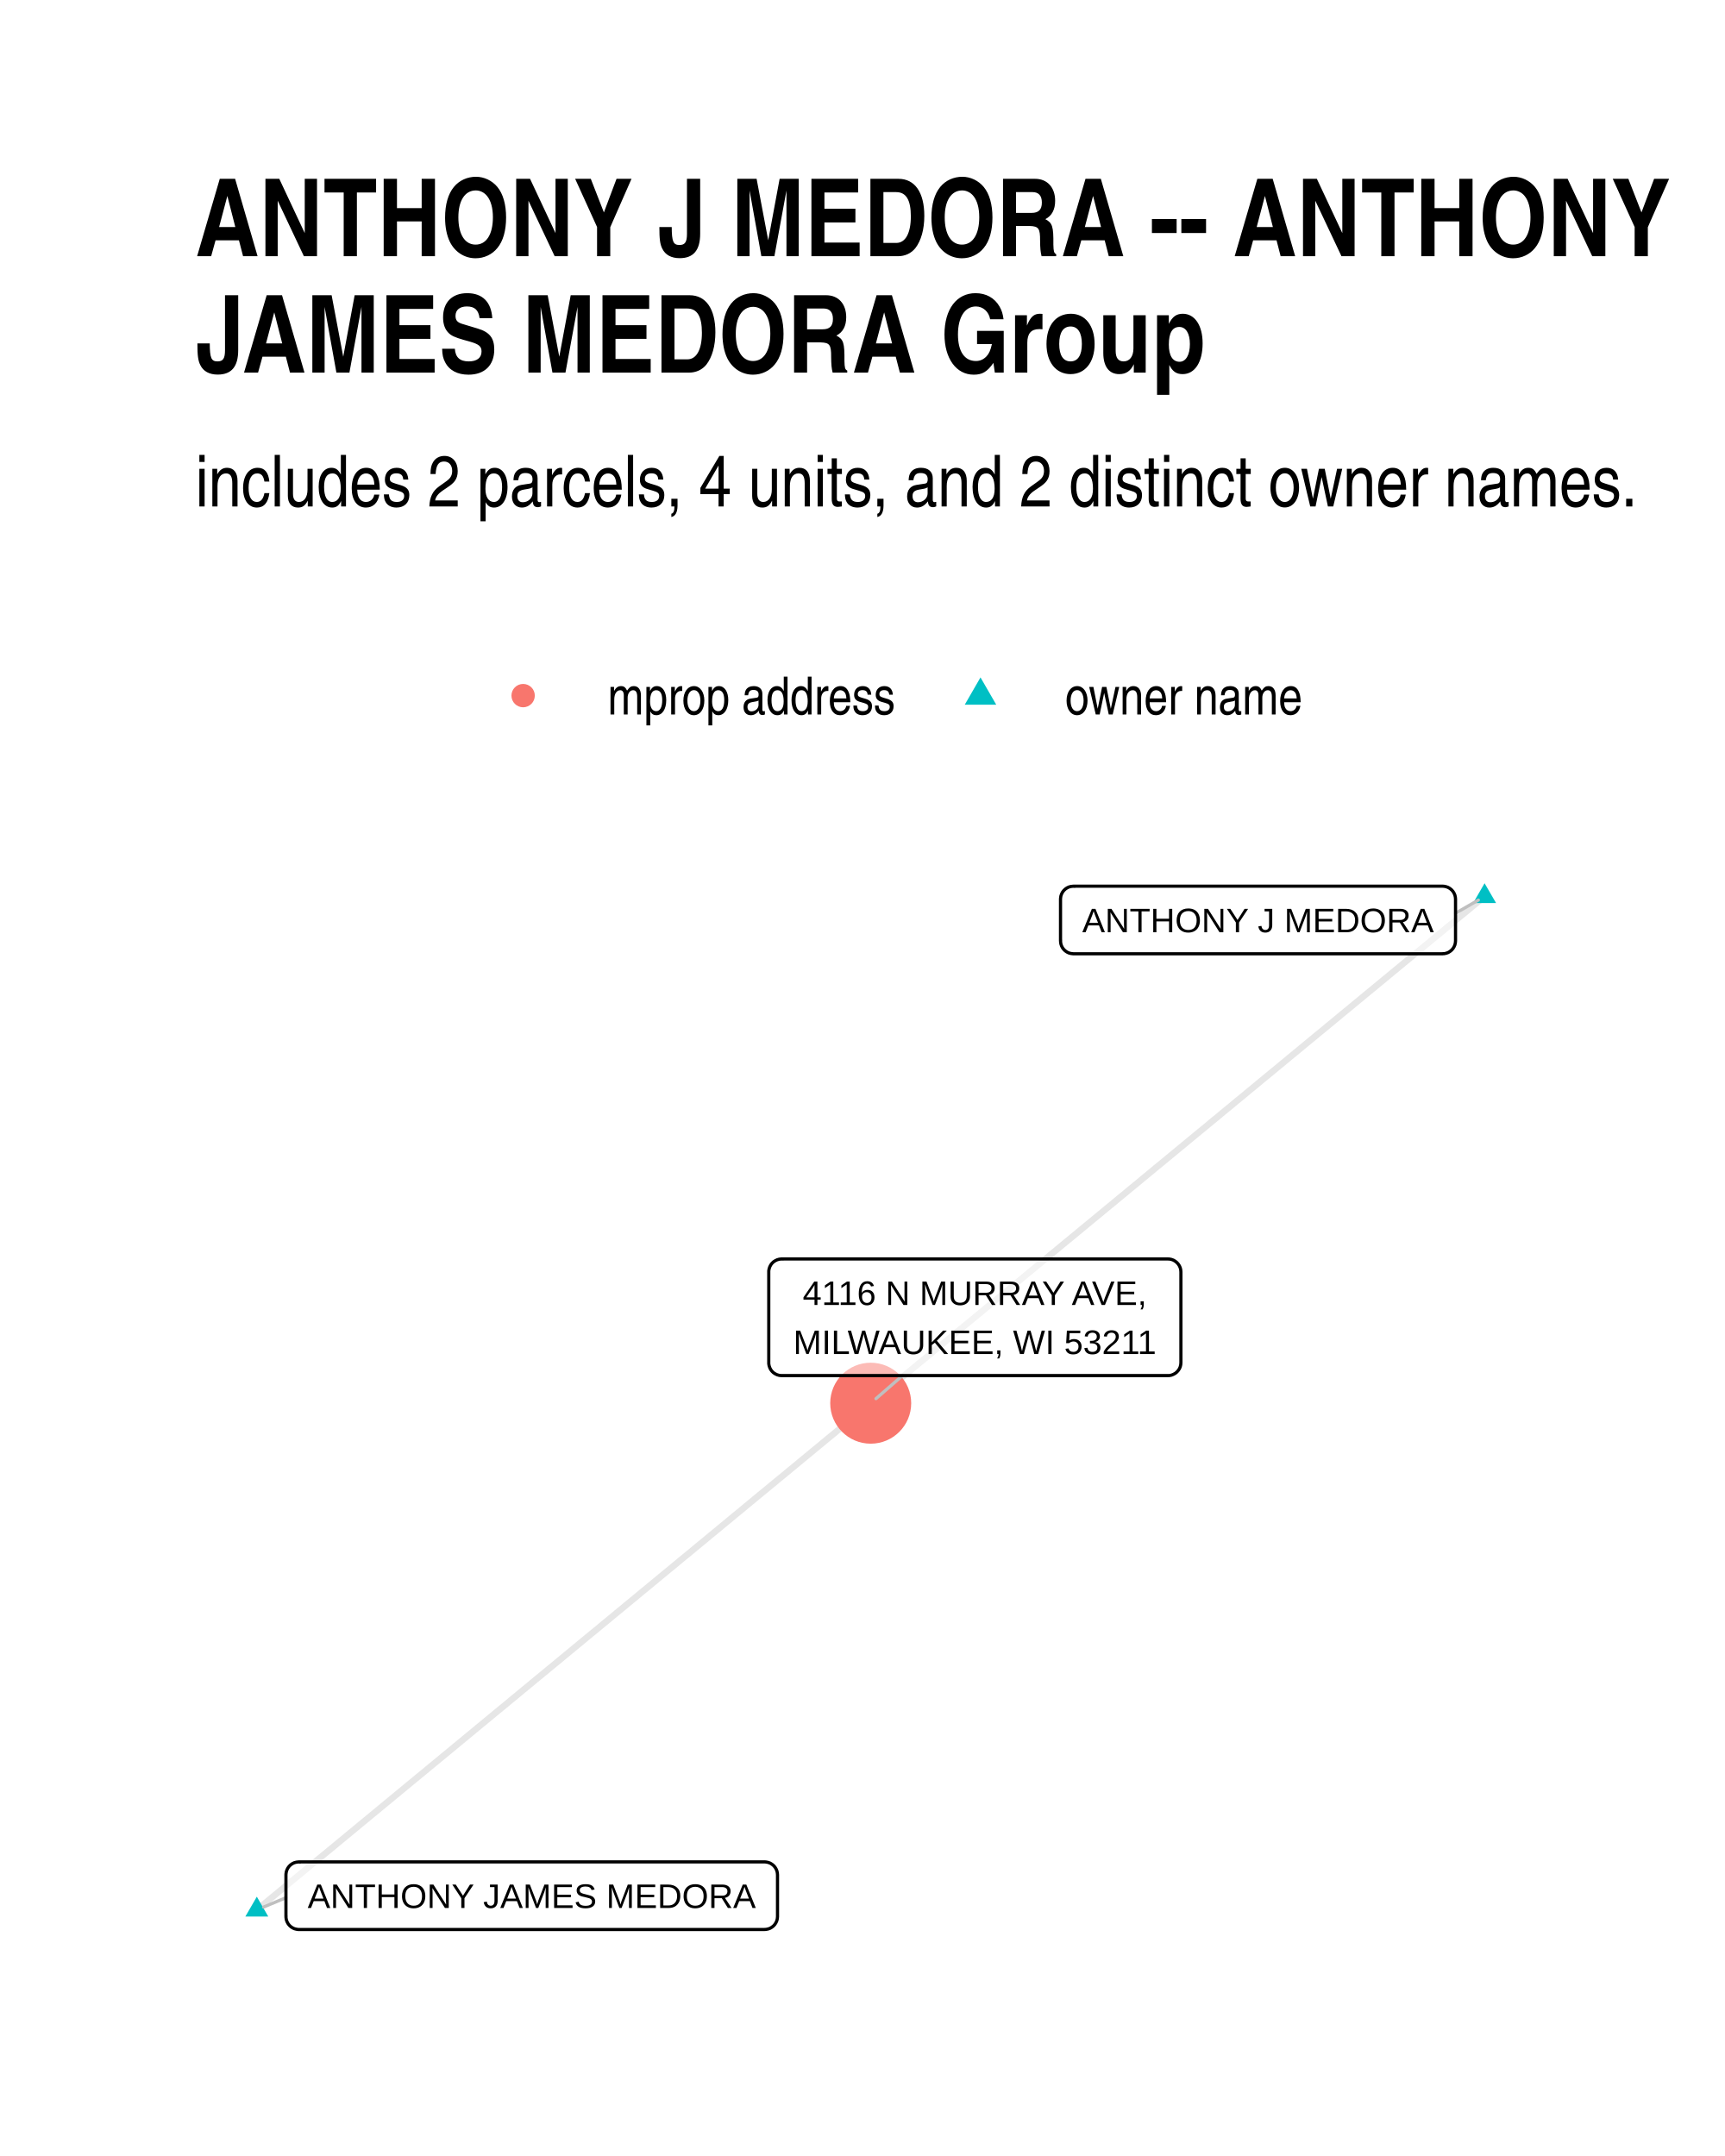
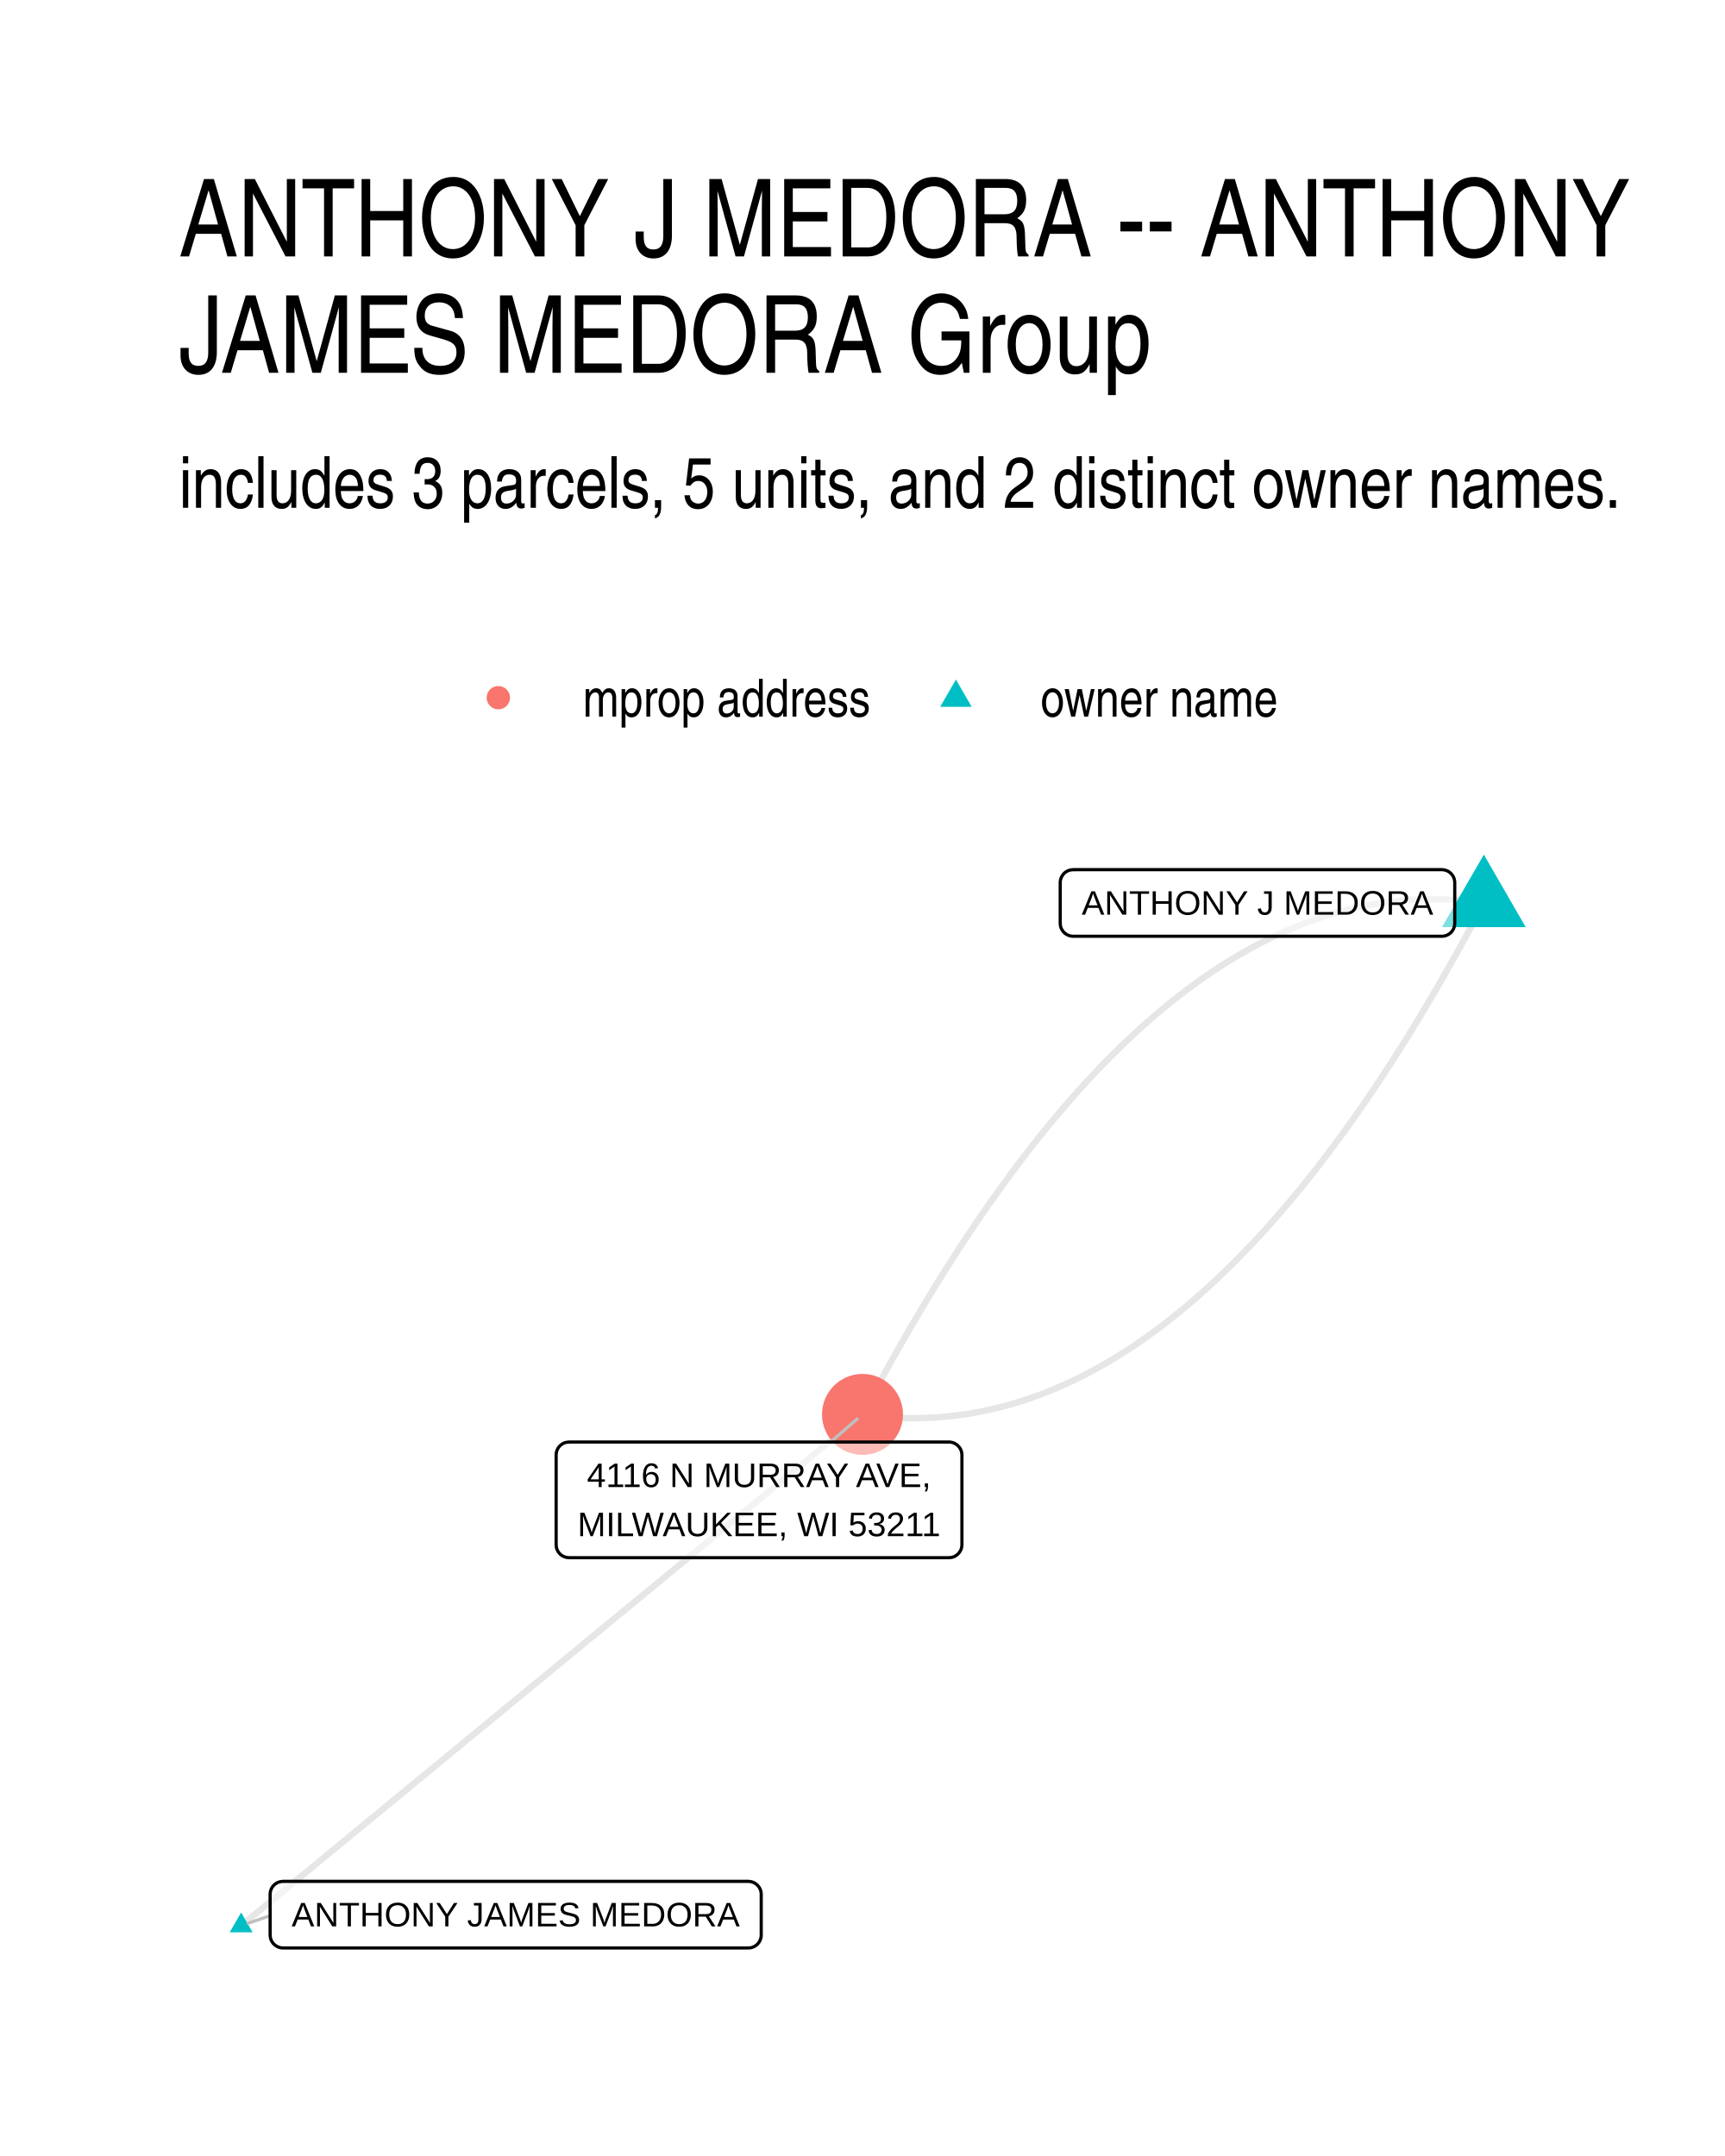
- <svg xmlns="http://www.w3.org/2000/svg" width="384" height="480" class="svglite" viewBox="0 0 288 360">
-   <defs>
-     <style>.svglite line,.svglite polyline,.svglite polygon,.svglite path,.svglite circle{fill:none;stroke:#000000;stroke-linecap:round;stroke-linejoin:round;stroke-miterlimit:10.00}</style>
-   </defs>
-   <rect width="100%" height="100%" style="stroke-linecap:round;stroke-linejoin:round;stroke-miterlimit:10.00;stroke:none;fill:#FFFFFF" />
-   <defs>
-     <clipPath id="cpMC4wMHwyODguMDB8MC4wMHwzNjAuMDA=">
-       <path d="M0 0h288v360H0z" />
-     </clipPath>
-   </defs>
-   <g clip-path="url(#cpMC4wMHwyODguMDB8MC4wMHwzNjAuMDA=)">
-     <path d="M0 0h288v360H0z" style="stroke-width:1.07;stroke:none;fill:#FFFFFF" />
-   </g>
-   <defs>
-     <clipPath id="cpMzIuNjN8MjU4LjExfDE0MS4yMnwzMjcuMzc=">
-       <path d="M32.63 141.22h225.48v186.15H32.63z" />
-     </clipPath>
-   </defs>
-   <g clip-path="url(#cpMzIuNjN8MjU4LjExfDE0MS4yMnwzMjcuMzc=)">
-     <path d="m247.86 149.69-1.03.85-1.04.85-1.03.86-1.04.85-1.03.86-1.04.85-1.03.86-1.04.85-1.03.86-1.04.85-1.04.86-1.03.85-1.04.86-1.03.85-1.04.86-1.03.85-1.04.86-1.03.85-1.04.85-1.03.86-1.04.85-1.03.86-1.04.85-1.03.86-1.04.85-1.03.86-1.04.85-1.04.86-1.03.85-1.04.86-1.03.85-1.04.86-1.03.85-1.04.86-1.03.85-1.04.85-1.03.86-1.04.85-1.03.86-1.04.85-1.03.86-1.04.85-1.03.86-1.04.85-1.03.86-1.04.85-1.04.86-1.03.85-1.04.86-1.03.85-1.04.86-1.03.85-1.04.85-1.03.86-1.04.85-1.03.86-1.04.85-1.03.86-1.04.85-1.03.86-1.04.85-1.03.86-1.04.85-1.04.86-1.03.85-1.04.86-1.03.85-1.04.85-1.03.86-1.04.85-1.03.86-1.04.85-1.03.86-1.04.85-1.03.86-1.04.85-1.03.86-1.04.85-1.03.86-1.04.85-1.03.86-1.04.85-1.04.86-1.03.85-1.04.85-1.03.86-1.04.85-1.03.86-1.04.85-1.03.86-1.04.85-1.03.86-1.04.85-1.03.86-1.04.85-1.03.86-1.04.85-1.03.86-1.04.85M42.88 318.91l1.03-.85 1.04-.86 1.03-.85 1.04-.86 1.03-.85 1.04-.86 1.03-.85 1.04-.86 1.03-.85 1.04-.86 1.04-.85 1.03-.85 1.04-.86 1.03-.85 1.04-.86 1.03-.85 1.04-.86 1.03-.85 1.04-.86 1.03-.85 1.04-.86 1.03-.85 1.04-.86 1.03-.85 1.04-.86 1.03-.85 1.04-.85 1.03-.86 1.04-.85 1.04-.86 1.03-.85 1.04-.86 1.03-.85 1.04-.86 1.03-.85 1.04-.86 1.03-.85 1.04-.86 1.03-.85 1.04-.85 1.03-.86 1.04-.85 1.03-.86 1.04-.85 1.03-.86 1.04-.85 1.04-.86 1.03-.85 1.04-.86 1.03-.85 1.04-.86 1.03-.85 1.04-.86 1.03-.85 1.04-.85 1.03-.86 1.04-.85 1.03-.86 1.04-.85 1.03-.86 1.04-.85 1.03-.86 1.04-.85 1.04-.86 1.03-.85 1.04-.86 1.03-.85 1.04-.86 1.03-.85 1.04-.85 1.03-.86 1.04-.85 1.03-.86 1.04-.85 1.03-.86 1.04-.85 1.03-.86 1.04-.85 1.03-.86 1.04-.85 1.03-.86 1.04-.85 1.04-.86 1.03-.85 1.04-.85 1.03-.86 1.04-.85 1.03-.86 1.04-.85 1.03-.86 1.04-.85 1.03-.86 1.04-.85 1.03-.86 1.04-.85 1.03-.86 1.04-.85 1.03-.85 1.04-.86" style="stroke-width:1.07;stroke:#000000;stroke-opacity:0.10;stroke-linecap:butt" />
-     <path d="m247.86 147.48 1.92 3.31h-3.83zM42.88 316.7l1.91 3.32h-3.83z" style="stroke-width:0.71;stroke:none;fill:#00BFC4" />
-     <circle cx="145.37" cy="234.3" r="6.76" style="stroke-width:0.71;stroke:none;fill:#F8766D" />
-     <path d="m243.01 152.49 3.81-2.2M47.74 316.87l-3.73 1.56m106.67-88.74-4.43 3.85" style="stroke-width:0.53;stroke:#BFBFBF" />
-     <path d="M179.22 159.26h61.63l-.08-.01.34-.01.34-.07.33-.12.3-.18.27-.22.23-.26.18-.29.14-.32.08-.34.03-.34h0v-6.97h0l-.03-.34-.08-.34-.14-.32-.18-.29-.23-.26-.27-.22-.3-.18-.33-.12-.34-.07-.26-.02h-61.63l.26.02-.35-.01-.34.04-.34.09-.31.15-.29.2-.25.24-.21.28-.16.31-.11.33-.05.34-.01.17v6.97l.01-.18v.35l.05.34.11.33.16.31.21.28.25.24.29.2.31.15.34.09.34.04z" style="stroke-width:0.53;fill:#FFFFFF;fill-opacity:0.50" />
-     <text x="210.04" y="155.66" lengthAdjust="spacingAndGlyphs" style="font-size:5.69px;font-family:Arial" text-anchor="middle" textLength="58.75">ANTHONY J MEDORA</text>
-     <path d="M49.9 322.18h77.75-.08l.34-.02.34-.07.33-.12.3-.18.27-.22.23-.26.18-.29.14-.32.08-.34.03-.34h0v-6.97h0l-.03-.34-.08-.34-.14-.32-.18-.29-.23-.26-.27-.22-.3-.18-.33-.12-.34-.07-.26-.02H49.9l.26.02-.35-.01-.34.04-.34.09-.31.15-.29.2-.25.24-.21.28-.16.31-.11.33-.05.34-.01.17v6.97l.01-.18v.35l.05.34.11.33.16.31.21.28.25.24.29.2.31.15.34.09.34.05z" style="stroke-width:0.53;fill:#FFFFFF;fill-opacity:0.50" />
-     <text x="88.78" y="318.58" lengthAdjust="spacingAndGlyphs" style="font-size:5.69px;font-family:Arial" text-anchor="middle" textLength="74.87">ANTHONY JAMES MEDORA</text>
-     <path d="M130.51 229.69H195h-.09l.35-.01.34-.07.32-.13.3-.17.27-.22.23-.26.19-.29.14-.32.08-.34.03-.35h0v-15.15h0l-.03-.35-.08-.34-.14-.32-.19-.29-.23-.26-.27-.22-.3-.18-.32-.12-.34-.07-.26-.01h-64.49l.26.01-.35-.01-.34.04-.34.1-.31.15-.29.19-.25.24-.21.28-.16.31-.11.33-.06.34v15.33-.17.35l.06.34.11.33.16.31.21.28.25.24.29.19.31.15.34.1.34.04z" style="stroke-width:0.53;fill:#FFFFFF;fill-opacity:0.50" />
-     <text x="162.75" y="217.9" lengthAdjust="spacingAndGlyphs" style="font-size:5.69px;font-family:Arial" text-anchor="middle" textLength="59.08">4116 N MURRAY AVE,</text>
-     <text x="162.75" y="226.09" lengthAdjust="spacingAndGlyphs" style="font-size:5.69px;font-family:Arial" text-anchor="middle" textLength="61.61">MILWAUKEE, WI 53211</text>
-   </g>
-   <g clip-path="url(#cpMC4wMHwyODguMDB8MC4wMHwzNjAuMDA=)">
-     <circle cx="87.34" cy="116.15" r="1.95" style="stroke-width:0.71;stroke:none;fill:#F8766D" />
-     <path d="m163.7 113.11 2.63 4.56h-5.26z" style="stroke-width:0.71;stroke:none;fill:#00BFC4" />
-     <text x="101.46" y="119.3" lengthAdjust="spacingAndGlyphs" style="font-size:8.80px;font-family:Arial Narrow" textLength="48.12">mprop address</text>
-     <text x="177.82" y="119.3" lengthAdjust="spacingAndGlyphs" style="font-size:8.80px;font-family:Arial Narrow" textLength="39.69">owner name</text>
-     <text x="32.63" y="84.56" lengthAdjust="spacingAndGlyphs" style="font-size:12.00px;font-family:Arial Narrow" textLength="241.29">includes 2 parcels, 4 units, and 2 distinct owner names.</text>
-     <text x="32.63" y="42.78" lengthAdjust="spacingAndGlyphs" style="font-size:18.00px;font-weight:bold;font-family:Arial Narrow" textLength="244.65">ANTHONY J MEDORA -- ANTHONY</text>
-     <text x="32.63" y="62.22" lengthAdjust="spacingAndGlyphs" style="font-size:18.00px;font-weight:bold;font-family:Arial Narrow" textLength="168.38">JAMES MEDORA Group</text>
+ <svg xmlns="http://www.w3.org/2000/svg" width="384" height="480" viewBox="0 0 288 360">
+   <g class="svglite">
+     <defs>
+       <style>.svglite line,.svglite polyline,.svglite polygon,.svglite path,.svglite circle{fill:none;stroke:#000000;stroke-linecap:round;stroke-linejoin:round;stroke-miterlimit:10.00}.svglite text{white-space:pre}.svglite g.glyphgroup path{fill:inherit;stroke:none}</style>
+     </defs>
+     <rect width="100%" height="100%" style="stroke-linecap:round;stroke-linejoin:round;stroke-miterlimit:10.00;stroke:none;fill:#FFFFFF" />
+     <defs>
+       <clipPath id="cpMC4wMHwyODguMDB8MC4wMHwzNjAuMDA=">
+         <path d="M0 0h288v360H0z" />
+       </clipPath>
+     </defs>
+     <g clip-path="url(#cpMC4wMHwyODguMDB8MC4wMHwzNjAuMDA=)">
+       <path d="M0 0h288v360H0z" style="stroke-width:1.07;stroke:none;fill:#FFFFFF" />
+     </g>
+     <defs>
+       <clipPath id="cpMjkuODl8MjU4LjExfDE0MS41OHwzMzAuMTE=">
+         <path d="M29.89 141.58h228.22v188.53H29.89z" />
+       </clipPath>
+     </defs>
+     <g clip-path="url(#cpMjkuODl8MjU4LjExfDE0MS41OHwzMzAuMTE=)">
+       <path d="m247.74 150.77-1.1-.15-1.11-.13-1.1-.11-1.1-.09-1.09-.06-1.1-.05-1.1-.03h-1.09l-1.09.01-1.1.04-1.09.05-1.09.08-1.09.1-1.09.12-1.08.14-1.09.15-1.08.18-1.09.21-1.08.22-1.08.24-1.08.26-1.08.29-1.08.3-1.07.33-1.08.34-1.07.37-1.08.38-1.07.41-1.07.43-1.07.45-1.07.47-1.07.49-1.07.51-1.06.53-1.07.56-1.06.57-1.06.59-1.06.62-1.06.63-1.06.66-1.06.67-1.06.7-1.05.72-1.06.74-1.05.76-1.05.78-1.05.8-1.05.82-1.05.84-1.05.86-1.05.89-1.04.9-1.05.92-1.04.95-1.04.97-1.04.98-1.04 1.01-1.04 1.03-1.04 1.05-1.04 1.07-1.03 1.09-1.04 1.11-1.03 1.13-1.03 1.15-1.03 1.17-1.03 1.2-1.03 1.21-1.03 1.24-1.03 1.25-1.02 1.28-1.03 1.29-1.02 1.32-1.02 1.34-1.02 1.36-1.02 1.38-1.02 1.4-1.02 1.42-1.02 1.44-1.01 1.46-1.02 1.48-1.01 1.51-1.01 1.52-1.01 1.55-1.01 1.56-1.01 1.59-1.01 1.61-1.01 1.62-1 1.65-1.01 1.67-1 1.69-1 1.71-1 1.73-1 1.75-1 1.78-1 1.79-1 1.81-.99 1.84-1 1.85-.99 1.88m103.74-85.4-.99 1.88-1 1.85-.99 1.84-1 1.81-1 1.79-1 1.78-1 1.75-1 1.73-1 1.71-1 1.69-1.01 1.67-1 1.65-1.01 1.62-1.01 1.61-1.01 1.59-1.01 1.56-1.01 1.55-1.01 1.52-1.01 1.51-1.02 1.48-1.01 1.46-1.02 1.44-1.02 1.42-1.02 1.4-1.02 1.38-1.02 1.36-1.02 1.34-1.02 1.32-1.03 1.29-1.02 1.28-1.03 1.25-1.03 1.24-1.03 1.21-1.03 1.2-1.03 1.17-1.03 1.15-1.03 1.13-1.04 1.11-1.03 1.09-1.04 1.07-1.04 1.05-1.04 1.03-1.04 1.01-1.04.98-1.04.97-1.04.95-1.05.92-1.04.9-1.05.89-1.05.86-1.05.84-1.05.82-1.05.8-1.05.78-1.05.76-1.06.74-1.05.72-1.06.7-1.06.67-1.06.66-1.06.63-1.06.62-1.06.59-1.07.57-1.06.56-1.07.53-1.06.51-1.07.49-1.07.47-1.07.45-1.07.43-1.07.41-1.08.38-1.07.37-1.08.34-1.07.33-1.08.3-1.08.29-1.08.26-1.08.24-1.09.22-1.08.2-1.08.19-1.09.15-1.09.14-1.08.12-1.09.1-1.09.08-1.09.05-1.1.04-1.09.01h-1.1l-1.09-.03-1.1-.05-1.1-.06-1.1-.09-1.1-.11-1.1-.13-1.1-.15M40.26 321.54l1.05-.86 1.05-.86 1.05-.86 1.04-.87 1.05-.86 1.05-.86 1.05-.86 1.04-.87 1.05-.86 1.05-.86 1.05-.86 1.05-.87 1.04-.86 1.05-.86 1.05-.86 1.05-.87 1.05-.86 1.04-.86 1.05-.86 1.05-.87 1.05-.86 1.04-.86 1.05-.86 1.05-.86 1.05-.87 1.05-.86 1.04-.86 1.05-.86 1.05-.87 1.05-.86 1.05-.86 1.04-.86 1.05-.87 1.05-.86 1.05-.86 1.04-.86 1.05-.87 1.05-.86 1.05-.86 1.05-.86 1.04-.86 1.05-.87 1.05-.86 1.05-.86 1.05-.86 1.04-.87 1.05-.86 1.05-.86 1.05-.86 1.05-.87 1.04-.86 1.05-.86 1.05-.86 1.05-.87 1.04-.86 1.05-.86 1.05-.86 1.05-.87 1.05-.86 1.04-.86 1.05-.86 1.05-.86 1.05-.87 1.05-.86 1.04-.86 1.05-.86 1.05-.87 1.05-.86 1.04-.86 1.05-.86 1.05-.87 1.05-.86 1.05-.86 1.04-.86 1.05-.87 1.05-.86 1.05-.86 1.05-.86 1.04-.87 1.05-.86 1.05-.86 1.05-.86 1.04-.86 1.05-.87 1.05-.86 1.05-.86 1.05-.86 1.04-.87 1.05-.86 1.05-.86 1.05-.86 1.05-.87 1.04-.86 1.05-.86 1.05-.86 1.05-.87 1.04-.86 1.05-.86 1.05-.86" style="stroke-width:1.07;stroke:#000000;stroke-opacity:0.10;stroke-linecap:butt" />
+       <path d="m247.74 142.7 6.99 12.11h-13.99zM40.26 319.33l1.92 3.32h-3.83z" style="stroke-width:0.71;stroke:none;fill:#00BFC4" />
+       <circle cx="144" cy="236.17" r="6.76" style="stroke-width:0.71;stroke:none;fill:#F8766D" />
+       <path d="m45.1 319.87-3.67 1.27m97.25-80.36 4.44-3.85" style="stroke-width:0.53;stroke:#BFBFBF" />
+       <path d="M179.17 156.33h61.55-.08l.34-.01.34-.07.33-.13.3-.17.27-.22.23-.26.19-.3.13-.32.08-.33.03-.35h0v-6.8h0l-.03-.34-.08-.34-.13-.32-.19-.29-.23-.26-.27-.22-.3-.18-.33-.12-.34-.07-.26-.02h-61.55l.26.02-.35-.01-.34.04-.33.09-.32.15-.29.2-.25.24-.2.28-.17.31-.11.33-.05.34-.01.17v6.8l.01-.17v.34l.05.35.11.33.17.31.2.27.25.24.29.2.32.15.33.1.34.04z" style="stroke-width:0.53;fill:#FFFFFF;fill-opacity:0.50" />
+       <text x="209.95" y="152.73" lengthAdjust="spacingAndGlyphs" style="font-size:5.69px;font-family:&quot;Liberation Sans&quot;" text-anchor="middle" textLength="58.67">ANTHONY J MEDORA</text>
+       <path d="M47.26 325.26h77.67-.08l.35-.01.34-.07.32-.13.3-.17.27-.22.23-.26.19-.3.13-.32.09-.33.02-.35h0v-6.8h0l-.02-.34-.09-.34-.13-.32-.19-.29-.23-.26-.27-.22-.3-.18-.32-.12-.34-.07-.27-.02H47.26l.26.02-.35-.01-.34.04-.34.09-.31.15-.29.2-.25.24-.21.28-.16.31-.11.33-.05.34-.01.17v6.8l.01-.17v.34l.05.35.11.33.16.31.21.27.25.24.29.2.31.15.34.1.34.04z" style="stroke-width:0.53;fill:#FFFFFF;fill-opacity:0.50" />
+       <text x="86.1" y="321.66" lengthAdjust="spacingAndGlyphs" style="font-size:5.69px;font-family:&quot;Liberation Sans&quot;" text-anchor="middle" textLength="74.8">ANTHONY JAMES MEDORA</text>
+       <path d="M95.01 260.1h63.43l-.09-.01.35-.01.34-.07.32-.12.3-.18.27-.22.23-.26.19-.29.14-.32.08-.34.03-.34h0v-15h0l-.03-.34-.08-.34-.14-.32-.19-.29-.23-.26-.27-.22-.3-.18-.32-.12-.34-.07-.26-.02H95.01l.26.02-.35-.01-.34.04-.34.09-.31.15-.29.2-.25.24-.21.28-.16.31-.11.33-.05.34-.01.17v15l.01-.18v.35l.05.34.11.33.16.31.21.28.25.24.29.2.31.14.34.1.34.04z" style="stroke-width:0.53;fill:#FFFFFF;fill-opacity:0.50" />
+       <text x="126.72" y="248.3" lengthAdjust="spacingAndGlyphs" style="font-size:5.69px;font-family:&quot;Liberation Sans&quot;" text-anchor="middle" textLength="57.41">4116 N MURRAY AVE,</text>
+       <text x="126.72" y="256.5" lengthAdjust="spacingAndGlyphs" style="font-size:5.69px;font-family:&quot;Liberation Sans&quot;" text-anchor="middle" textLength="60.55">MILWAUKEE, WI 53211</text>
+     </g>
+     <g clip-path="url(#cpMC4wMHwyODguMDB8MC4wMHwzNjAuMDA=)">
+       <circle cx="83.2" cy="116.5" r="1.95" style="stroke-width:0.71;stroke:none;fill:#F8766D" />
+       <path d="m159.6 113.46 2.63 4.56h-5.26z" style="stroke-width:0.71;stroke:none;fill:#00BFC4" />
+       <text x="97.32" y="119.66" lengthAdjust="spacingAndGlyphs" style="font-size:8.80px;font-weight:0;font-family:&quot;Nimbus Sans Narrow&quot;" textLength="48.16">mprop address</text>
+       <text x="173.72" y="119.66" lengthAdjust="spacingAndGlyphs" style="font-size:8.80px;font-weight:0;font-family:&quot;Nimbus Sans Narrow&quot;" textLength="39.72">owner name</text>
+       <text x="29.89" y="84.79" lengthAdjust="spacingAndGlyphs" style="font-size:12.00px;font-weight:0;font-family:&quot;Nimbus Sans Narrow&quot;" textLength="241.17">includes 3 parcels, 5 units, and 2 distinct owner names.</text>
+       <text x="29.89" y="42.81" lengthAdjust="spacingAndGlyphs" style="font-size:18.00px;font-weight:0;font-family:&quot;Nimbus Sans Narrow&quot;" textLength="245.98">ANTHONY J MEDORA -- ANTHONY</text>
+       <text x="29.89" y="62.25" lengthAdjust="spacingAndGlyphs" style="font-size:18.00px;font-weight:0;font-family:&quot;Nimbus Sans Narrow&quot;" textLength="168.92">JAMES MEDORA Group</text>
+     </g>
  </g>
</svg>
